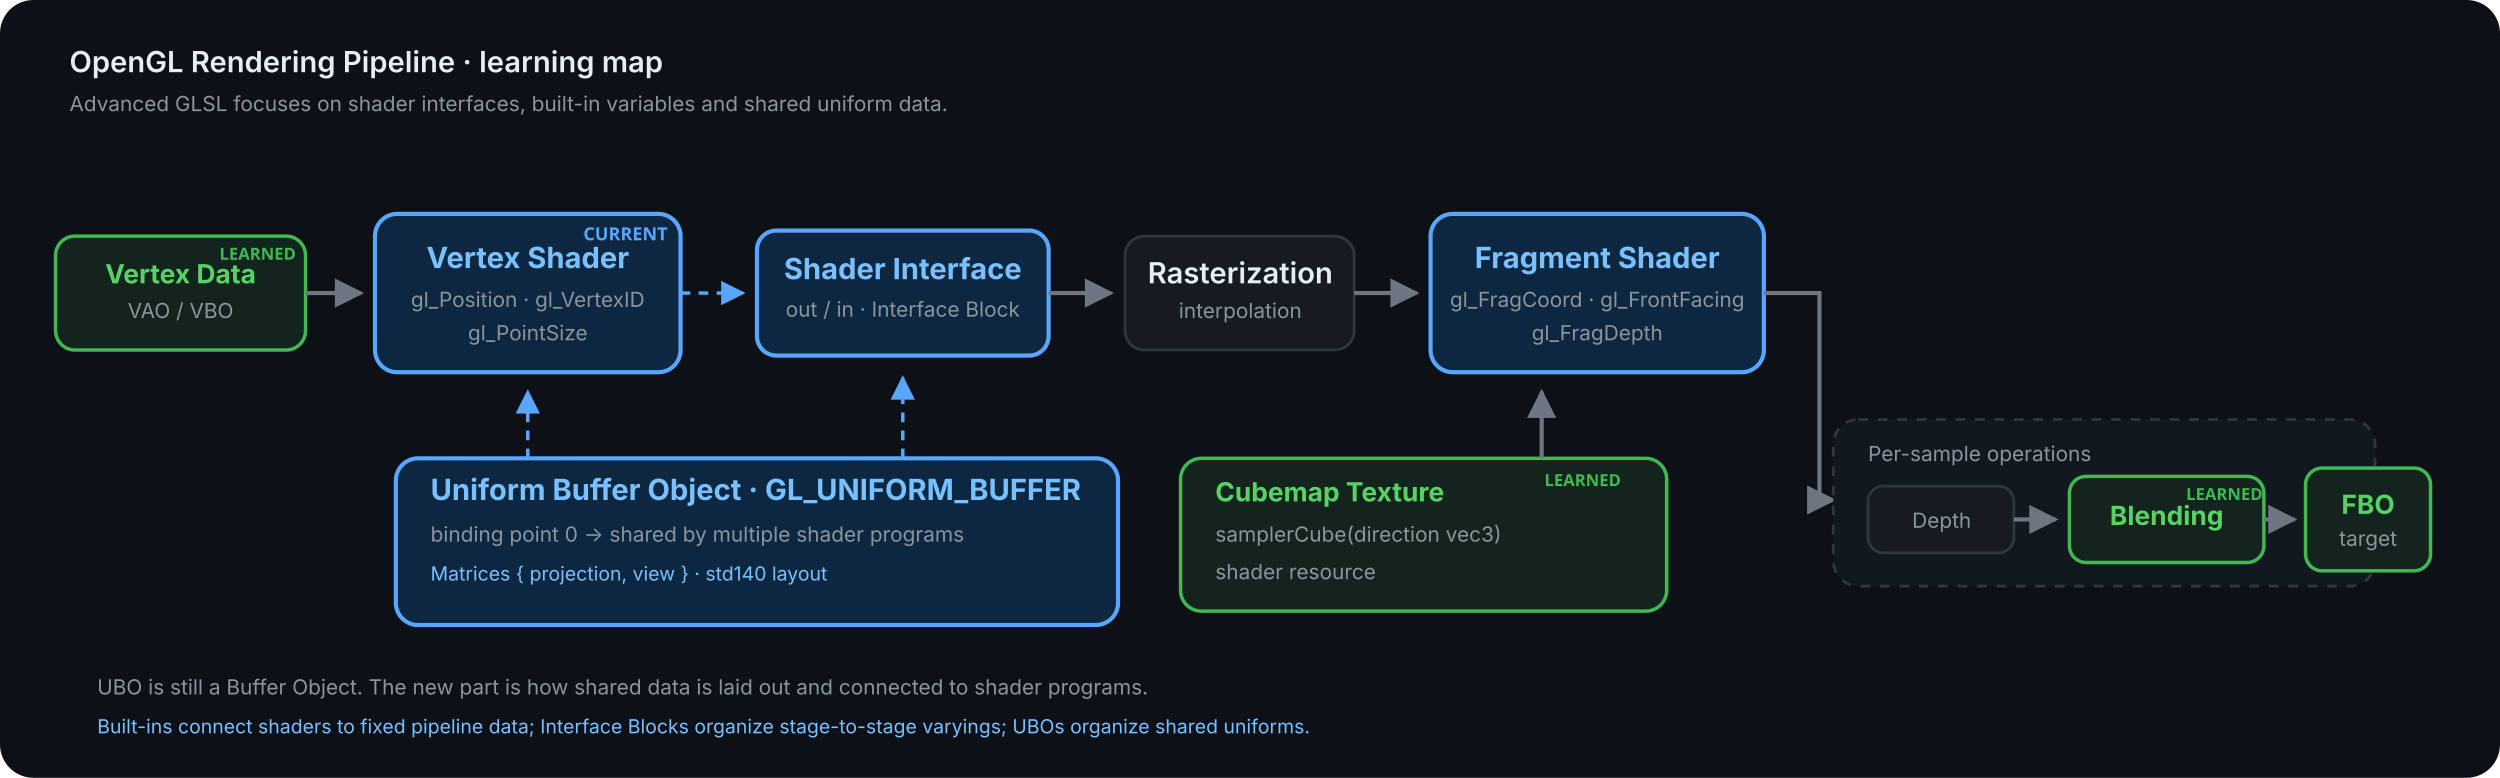
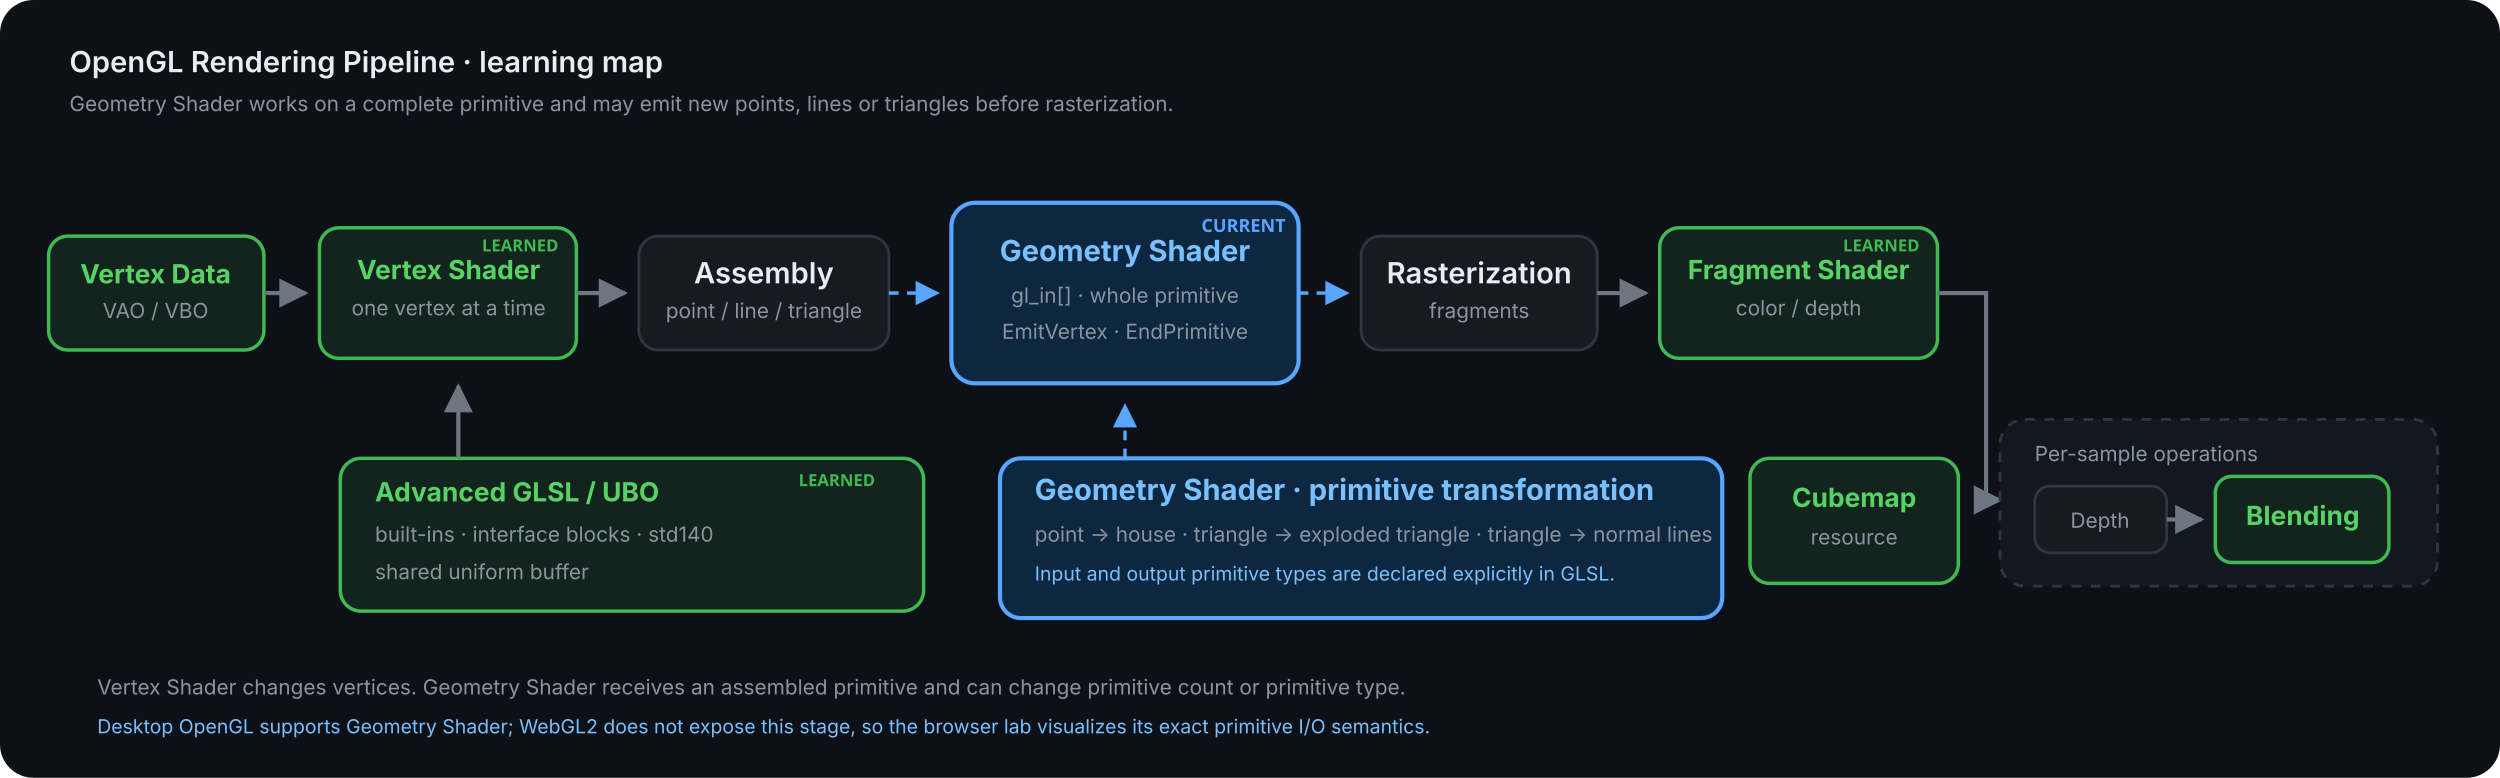
<svg xmlns="http://www.w3.org/2000/svg" width="1800" height="560" viewBox="0 0 1800 560" role="img" aria-labelledby="title desc">
  <defs>
    <style>
    .bg{fill:#0d1117}.box{fill:#161b22;stroke:#30363d;stroke-width:2}.learned{fill:#12241d;stroke:#3fb950;stroke-width:2.5}.current{fill:#0d2740;stroke:#58a6ff;stroke-width:3}.group{fill:#111820;stroke:#30363d;stroke-width:2;stroke-dasharray:7 7}.t{fill:#e6edf3;font:600 21px system-ui,-apple-system,"Segoe UI",sans-serif}.s{fill:#8b949e;font:15px system-ui,-apple-system,"Segoe UI",sans-serif}.ct{fill:#79c0ff;font:700 21px system-ui,-apple-system,"Segoe UI",sans-serif}.lt{fill:#56d364;font:700 19px system-ui,-apple-system,"Segoe UI",sans-serif}.line{stroke:#6e7681;stroke-width:3;fill:none}.dash{stroke:#58a6ff;stroke-width:2.5;stroke-dasharray:7 6;fill:none}.arrow{fill:#6e7681}.blueArrow{fill:#58a6ff}.tagCurrent{fill:#58a6ff;font:700 13px system-ui}.tagLearned{fill:#3fb950;font:700 12px system-ui}.note{fill:#79c0ff;font:14px system-ui,-apple-system,"Segoe UI",sans-serif}
  </style>
    <marker id="arrow" viewBox="0 0 10 10" refX="9" refY="5" markerWidth="7" markerHeight="7" orient="auto-start-reverse">
      <path d="M0 0L10 5L0 10z" class="arrow" />
    </marker>
    <marker id="barrow" viewBox="0 0 10 10" refX="9" refY="5" markerWidth="7" markerHeight="7" orient="auto-start-reverse">
      <path d="M0 0L10 5L0 10z" class="blueArrow" />
    </marker>
  </defs>
  <rect class="bg" width="1800" height="560" rx="24" />
  <text x="50" y="52" class="t">OpenGL Rendering Pipeline · learning map</text>
-   <text x="50" y="80" class="s">Advanced GLSL focuses on shader interfaces, built-in variables and shared uniform data.</text>
-   <rect x="40" y="170" width="180" height="82" rx="14" class="learned" />
-   <text x="130" y="204" text-anchor="middle" class="lt">Vertex Data</text>
-   <text x="130" y="229" text-anchor="middle" class="s">VAO / VBO</text>
-   <text x="158" y="187" class="tagLearned">LEARNED</text>
-   <path d="M220 211H260" class="line" marker-end="url(#arrow)" />
-   <rect x="270" y="154" width="220" height="114" rx="16" class="current" />
-   <text x="380" y="193" text-anchor="middle" class="ct">Vertex Shader</text>
-   <text x="380" y="221" text-anchor="middle" class="s">gl_Position · gl_VertexID</text>
-   <text x="380" y="245" text-anchor="middle" class="s">gl_PointSize</text>
-   <text x="420" y="173" class="tagCurrent">CURRENT</text>
-   <path d="M490 211H535" class="dash" marker-end="url(#barrow)" />
-   <rect x="545" y="166" width="210" height="90" rx="14" class="current" />
-   <text x="650" y="201" text-anchor="middle" class="ct">Shader Interface</text>
-   <text x="650" y="228" text-anchor="middle" class="s">out / in · Interface Block</text>
-   <path d="M755 211H800" class="line" marker-end="url(#arrow)" />
-   <rect x="810" y="170" width="165" height="82" rx="14" class="box" />
-   <text x="893" y="204" text-anchor="middle" class="t">Rasterization</text>
-   <text x="893" y="229" text-anchor="middle" class="s">interpolation</text>
-   <path d="M975 211H1020" class="line" marker-end="url(#arrow)" />
-   <rect x="1030" y="154" width="240" height="114" rx="16" class="current" />
-   <text x="1150" y="193" text-anchor="middle" class="ct">Fragment Shader</text>
-   <text x="1150" y="221" text-anchor="middle" class="s">gl_FragCoord · gl_FrontFacing</text>
-   <text x="1150" y="245" text-anchor="middle" class="s">gl_FragDepth</text>
-   <path d="M1270 211H1310V360H1320" class="line" marker-end="url(#arrow)" />
-   <rect x="1320" y="302" width="390" height="120" rx="18" class="group" />
-   <text x="1345" y="332" class="s">Per-sample operations</text>
-   <rect x="1345" y="350" width="105" height="48" rx="11" class="box" />
-   <text x="1398" y="380" text-anchor="middle" class="s">Depth</text>
-   <path d="M1450 374H1480" class="line" marker-end="url(#arrow)" />
-   <rect x="1490" y="343" width="140" height="62" rx="12" class="learned" />
-   <text x="1560" y="378" text-anchor="middle" class="lt">Blending</text>
-   <text x="1574" y="360" class="tagLearned">LEARNED</text>
-   <path d="M1630 374H1652" class="line" marker-end="url(#arrow)" />
-   <rect x="1660" y="337" width="90" height="74" rx="12" class="learned" />
-   <text x="1705" y="370" text-anchor="middle" class="lt">FBO</text>
-   <text x="1705" y="393" text-anchor="middle" class="s">target</text>
-   <rect x="285" y="330" width="520" height="120" rx="16" class="current" />
-   <text x="310" y="360" class="ct">Uniform Buffer Object · GL_UNIFORM_BUFFER</text>
-   <text x="310" y="390" class="s">binding point 0 → shared by multiple shader programs</text>
-   <text x="310" y="418" class="note">Matrices { projection, view } · std140 layout</text>
-   <path d="M380 330V282" class="dash" marker-end="url(#barrow)" />
-   <path d="M650 330V272" class="dash" marker-end="url(#barrow)" />
-   <rect x="850" y="330" width="350" height="110" rx="15" class="learned" />
-   <text x="875" y="361" class="lt">Cubemap Texture</text>
-   <text x="875" y="390" class="s">samplerCube(direction vec3)</text>
-   <text x="875" y="417" class="s">shader resource</text>
-   <text x="1112" y="350" class="tagLearned">LEARNED</text>
-   <path d="M1110 330V282" class="line" marker-end="url(#arrow)" />
-   <text x="70" y="500" class="s">UBO is still a Buffer Object. The new part is how shared data is laid out and connected to shader programs.</text>
-   <text x="70" y="528" class="note">Built-ins connect shaders to fixed pipeline data; Interface Blocks organize stage-to-stage varyings; UBOs organize shared uniforms.</text>
+   <text x="50" y="80" class="s">Geometry Shader works on a complete primitive and may emit new points, lines or triangles before rasterization.</text>
+   <rect x="35" y="170" width="155" height="82" rx="14" class="learned" />
+   <text x="112" y="204" text-anchor="middle" class="lt">Vertex Data</text>
+   <text x="112" y="229" text-anchor="middle" class="s">VAO / VBO</text>
+   <path d="M190 211H220" class="line" marker-end="url(#arrow)" />
+   <rect x="230" y="164" width="185" height="94" rx="14" class="learned" />
+   <text x="323" y="201" text-anchor="middle" class="lt">Vertex Shader</text>
+   <text x="323" y="227" text-anchor="middle" class="s">one vertex at a time</text>
+   <text x="347" y="181" class="tagLearned">LEARNED</text>
+   <path d="M415 211H450" class="line" marker-end="url(#arrow)" />
+   <rect x="460" y="170" width="180" height="82" rx="14" class="box" />
+   <text x="550" y="204" text-anchor="middle" class="t">Assembly</text>
+   <text x="550" y="229" text-anchor="middle" class="s">point / line / triangle</text>
+   <path d="M640 211H675" class="dash" marker-end="url(#barrow)" />
+   <rect x="685" y="146" width="250" height="130" rx="17" class="current" />
+   <text x="810" y="188" text-anchor="middle" class="ct">Geometry Shader</text>
+   <text x="810" y="218" text-anchor="middle" class="s">gl_in[] · whole primitive</text>
+   <text x="810" y="244" text-anchor="middle" class="s">EmitVertex · EndPrimitive</text>
+   <text x="865" y="167" class="tagCurrent">CURRENT</text>
+   <path d="M935 211H970" class="dash" marker-end="url(#barrow)" />
+   <rect x="980" y="170" width="170" height="82" rx="14" class="box" />
+   <text x="1065" y="204" text-anchor="middle" class="t">Rasterization</text>
+   <text x="1065" y="229" text-anchor="middle" class="s">fragments</text>
+   <path d="M1150 211H1185" class="line" marker-end="url(#arrow)" />
+   <rect x="1195" y="164" width="200" height="94" rx="14" class="learned" />
+   <text x="1295" y="201" text-anchor="middle" class="lt">Fragment Shader</text>
+   <text x="1295" y="227" text-anchor="middle" class="s">color / depth</text>
+   <text x="1327" y="181" class="tagLearned">LEARNED</text>
+   <path d="M1395 211H1430V360H1440" class="line" marker-end="url(#arrow)" />
+   <rect x="1440" y="302" width="315" height="120" rx="18" class="group" />
+   <text x="1465" y="332" class="s">Per-sample operations</text>
+   <rect x="1465" y="350" width="95" height="48" rx="11" class="box" />
+   <text x="1512" y="380" text-anchor="middle" class="s">Depth</text>
+   <path d="M1560 374H1585" class="line" marker-end="url(#arrow)" />
+   <rect x="1595" y="343" width="125" height="62" rx="12" class="learned" />
+   <text x="1658" y="378" text-anchor="middle" class="lt">Blending</text>
+   <rect x="245" y="330" width="420" height="110" rx="15" class="learned" />
+   <text x="270" y="361" class="lt">Advanced GLSL / UBO</text>
+   <text x="270" y="390" class="s">built-ins · interface blocks · std140</text>
+   <text x="270" y="417" class="s">shared uniform buffer</text>
+   <text x="575" y="350" class="tagLearned">LEARNED</text>
+   <path d="M330 330V278" class="line" marker-end="url(#arrow)" />
+   <rect x="720" y="330" width="520" height="115" rx="15" class="current" />
+   <text x="745" y="360" class="ct">Geometry Shader · primitive transformation</text>
+   <text x="745" y="390" class="s">point → house · triangle → exploded triangle · triangle → normal lines</text>
+   <text x="745" y="418" class="note">Input and output primitive types are declared explicitly in GLSL.</text>
+   <path d="M810 330V292" class="dash" marker-end="url(#barrow)" />
+   <rect x="1260" y="330" width="150" height="90" rx="14" class="learned" />
+   <text x="1335" y="365" text-anchor="middle" class="lt">Cubemap</text>
+   <text x="1335" y="392" text-anchor="middle" class="s">resource</text>
+   <text x="70" y="500" class="s">Vertex Shader changes vertices. Geometry Shader receives an assembled primitive and can change primitive count or primitive type.</text>
+   <text x="70" y="528" class="note">Desktop OpenGL supports Geometry Shader; WebGL2 does not expose this stage, so the browser lab visualizes its exact primitive I/O semantics.</text>
</svg>
